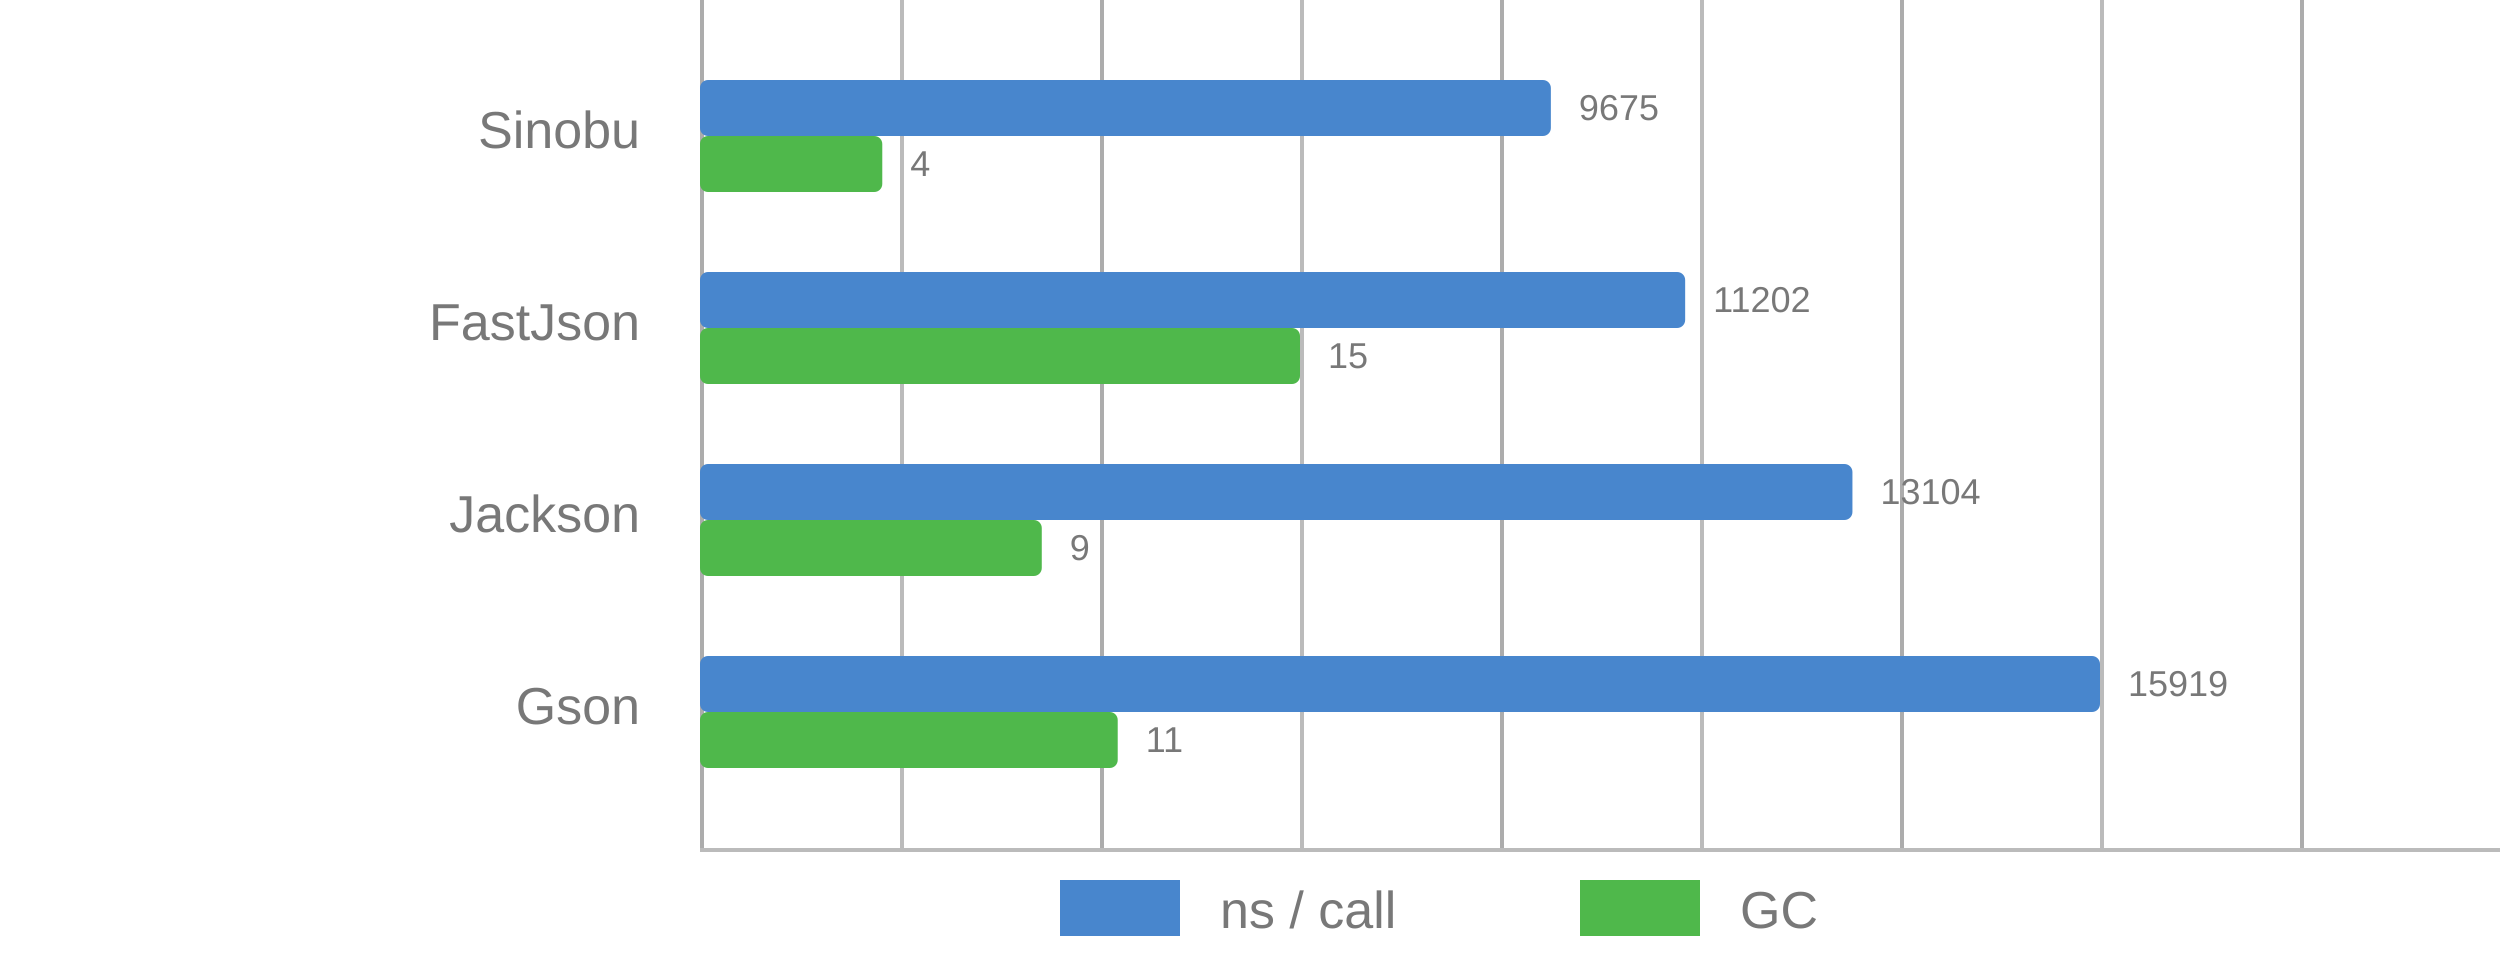
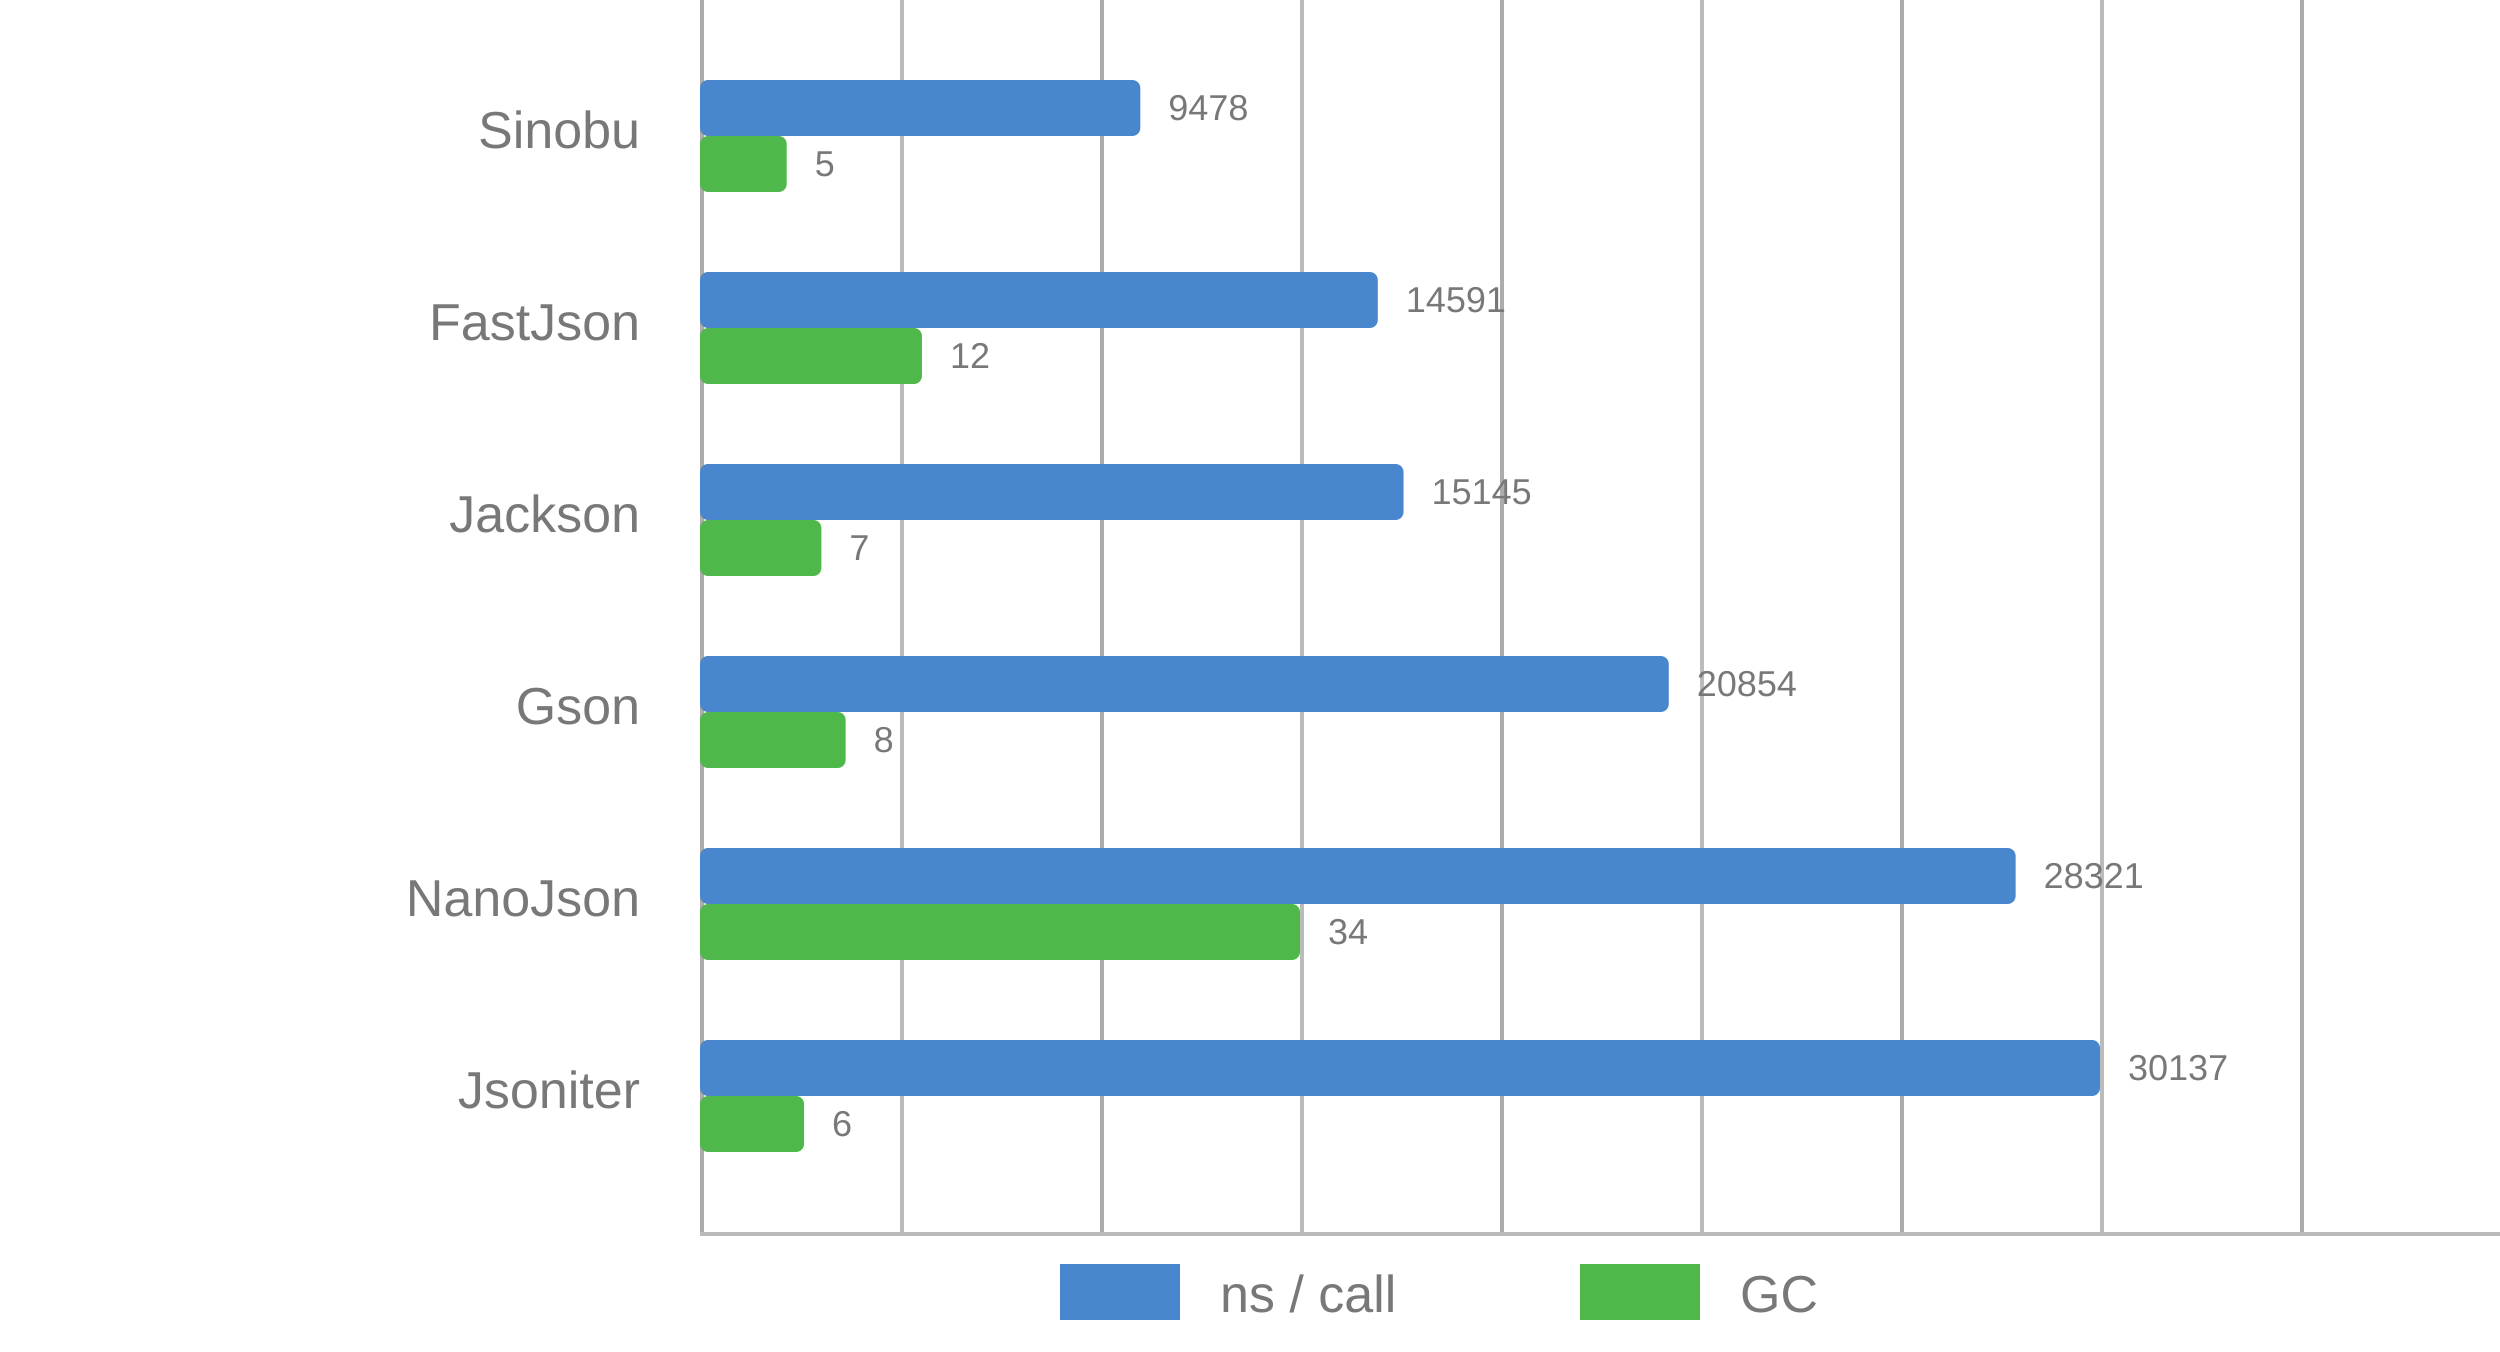
- <svg xmlns="http://www.w3.org/2000/svg" viewBox="0 0 625 242">
+ <svg xmlns="http://www.w3.org/2000/svg" viewBox="0 0 625 338">
  <style>
      text {
          font-family: Arial;
          font-size: 13px;
          fill: #787878;
      }

      .desc {
          font-size: 9px;
      }

      .vline {
          fill: #acacac;
          stroke: none;
          stroke-width: 0;
      }

      .subline {
          fill: #bbb;
          stroke: none;
          stroke-width: 0;
      }

      .call {
          fill: #4886CD;
          stroke-linejoin: round;
          height: 14px;
      }

      .gc {
          fill: #4FB84B;
          stroke-linejoin: round;
          height: 14px;
      }
  </style>
  <g>
-     <rect x="175" y="0" width="1" height="212" class="vline" />
-     <rect x="275" y="0" width="1" height="212" class="vline" />
-     <rect x="375" y="0" width="1" height="212" class="vline" />
-     <rect x="475" y="0" width="1" height="212" class="vline" />
-     <rect x="575" y="0" width="1" height="212" class="vline" />
-     <rect x="225" y="0" width="1" height="212" class="subline" />
-     <rect x="325" y="0" width="1" height="212" class="subline" />
-     <rect x="425" y="0" width="1" height="212" class="subline" />
-     <rect x="525" y="0" width="1" height="212" class="subline" />
-     <rect x="175" y="212" width="450" height="1" class="subline" />
-     <rect x="265" y="220" width="30" class="call" />
-     <text x="305" y="232">ns / call</text>
-     <rect x="395" y="220" width="30" class="gc" />
-     <text x="435" y="232">GC</text>
+     <rect x="175" y="0" width="1" height="308" class="vline" />
+     <rect x="275" y="0" width="1" height="308" class="vline" />
+     <rect x="375" y="0" width="1" height="308" class="vline" />
+     <rect x="475" y="0" width="1" height="308" class="vline" />
+     <rect x="575" y="0" width="1" height="308" class="vline" />
+     <rect x="225" y="0" width="1" height="308" class="subline" />
+     <rect x="325" y="0" width="1" height="308" class="subline" />
+     <rect x="425" y="0" width="1" height="308" class="subline" />
+     <rect x="525" y="0" width="1" height="308" class="subline" />
+     <rect x="175" y="308" width="450" height="1" class="subline" />
+     <rect x="265" y="316" width="30" class="call" />
+     <text x="305" y="328">ns / call</text>
+     <rect x="395" y="316" width="30" class="gc" />
+     <text x="435" y="328">GC</text>
  </g>
  <g>
-     <rect x="175" y="20" width="212.718" rx="2" ry="2" class="call" />
-     <rect x="175" y="34" width="45.57" rx="2" ry="2" class="gc" />
+     <rect x="175" y="20" width="110.074" rx="2" ry="2" class="call" />
+     <rect x="175" y="34" width="21.676" rx="2" ry="2" class="gc" />
    <text x="160" y="37" text-anchor="end">Sinobu</text>
-     <text x="394.718" y="30" class="desc">9675</text>
-     <text x="227.57" y="44" class="desc">4</text>
+     <text x="292.074" y="30" class="desc">9478</text>
+     <text x="203.676" y="44" class="desc">5</text>
  </g>
  <g>
-     <rect x="175" y="68" width="246.291" rx="2" ry="2" class="call" />
-     <rect x="175" y="82" width="150" rx="2" ry="2" class="gc" />
+     <rect x="175" y="68" width="169.454" rx="2" ry="2" class="call" />
+     <rect x="175" y="82" width="55.491" rx="2" ry="2" class="gc" />
    <text x="160" y="85" text-anchor="end">FastJson</text>
-     <text x="428.291" y="78" class="desc">11202</text>
-     <text x="332" y="92" class="desc">15</text>
+     <text x="351.454" y="78" class="desc">14591</text>
+     <text x="237.491" y="92" class="desc">12</text>
  </g>
  <g>
-     <rect x="175" y="116" width="288.109" rx="2" ry="2" class="call" />
-     <rect x="175" y="130" width="85.443" rx="2" ry="2" class="gc" />
+     <rect x="175" y="116" width="175.888" rx="2" ry="2" class="call" />
+     <rect x="175" y="130" width="30.347" rx="2" ry="2" class="gc" />
    <text x="160" y="133" text-anchor="end">Jackson</text>
-     <text x="470.109" y="126" class="desc">13104</text>
-     <text x="267.443" y="140" class="desc">9</text>
+     <text x="357.888" y="126" class="desc">15145</text>
+     <text x="212.347" y="140" class="desc">7</text>
  </g>
  <g>
-     <rect x="175" y="164" width="350" rx="2" ry="2" class="call" />
-     <rect x="175" y="178" width="104.43" rx="2" ry="2" class="gc" />
+     <rect x="175" y="164" width="242.191" rx="2" ry="2" class="call" />
+     <rect x="175" y="178" width="36.416" rx="2" ry="2" class="gc" />
    <text x="160" y="181" text-anchor="end">Gson</text>
-     <text x="532" y="174" class="desc">15919</text>
-     <text x="286.43" y="188" class="desc">11</text>
+     <text x="424.191" y="174" class="desc">20854</text>
+     <text x="218.416" y="188" class="desc">8</text>
+   </g>
+   <g>
+     <rect x="175" y="212" width="328.91" rx="2" ry="2" class="call" />
+     <rect x="175" y="226" width="150" rx="2" ry="2" class="gc" />
+     <text x="160" y="229" text-anchor="end">NanoJson</text>
+     <text x="510.91" y="222" class="desc">28321</text>
+     <text x="332" y="236" class="desc">34</text>
+   </g>
+   <g>
+     <rect x="175" y="260" width="350" rx="2" ry="2" class="call" />
+     <rect x="175" y="274" width="26.012" rx="2" ry="2" class="gc" />
+     <text x="160" y="277" text-anchor="end">Jsoniter</text>
+     <text x="532" y="270" class="desc">30137</text>
+     <text x="208.012" y="284" class="desc">6</text>
  </g>
</svg>
